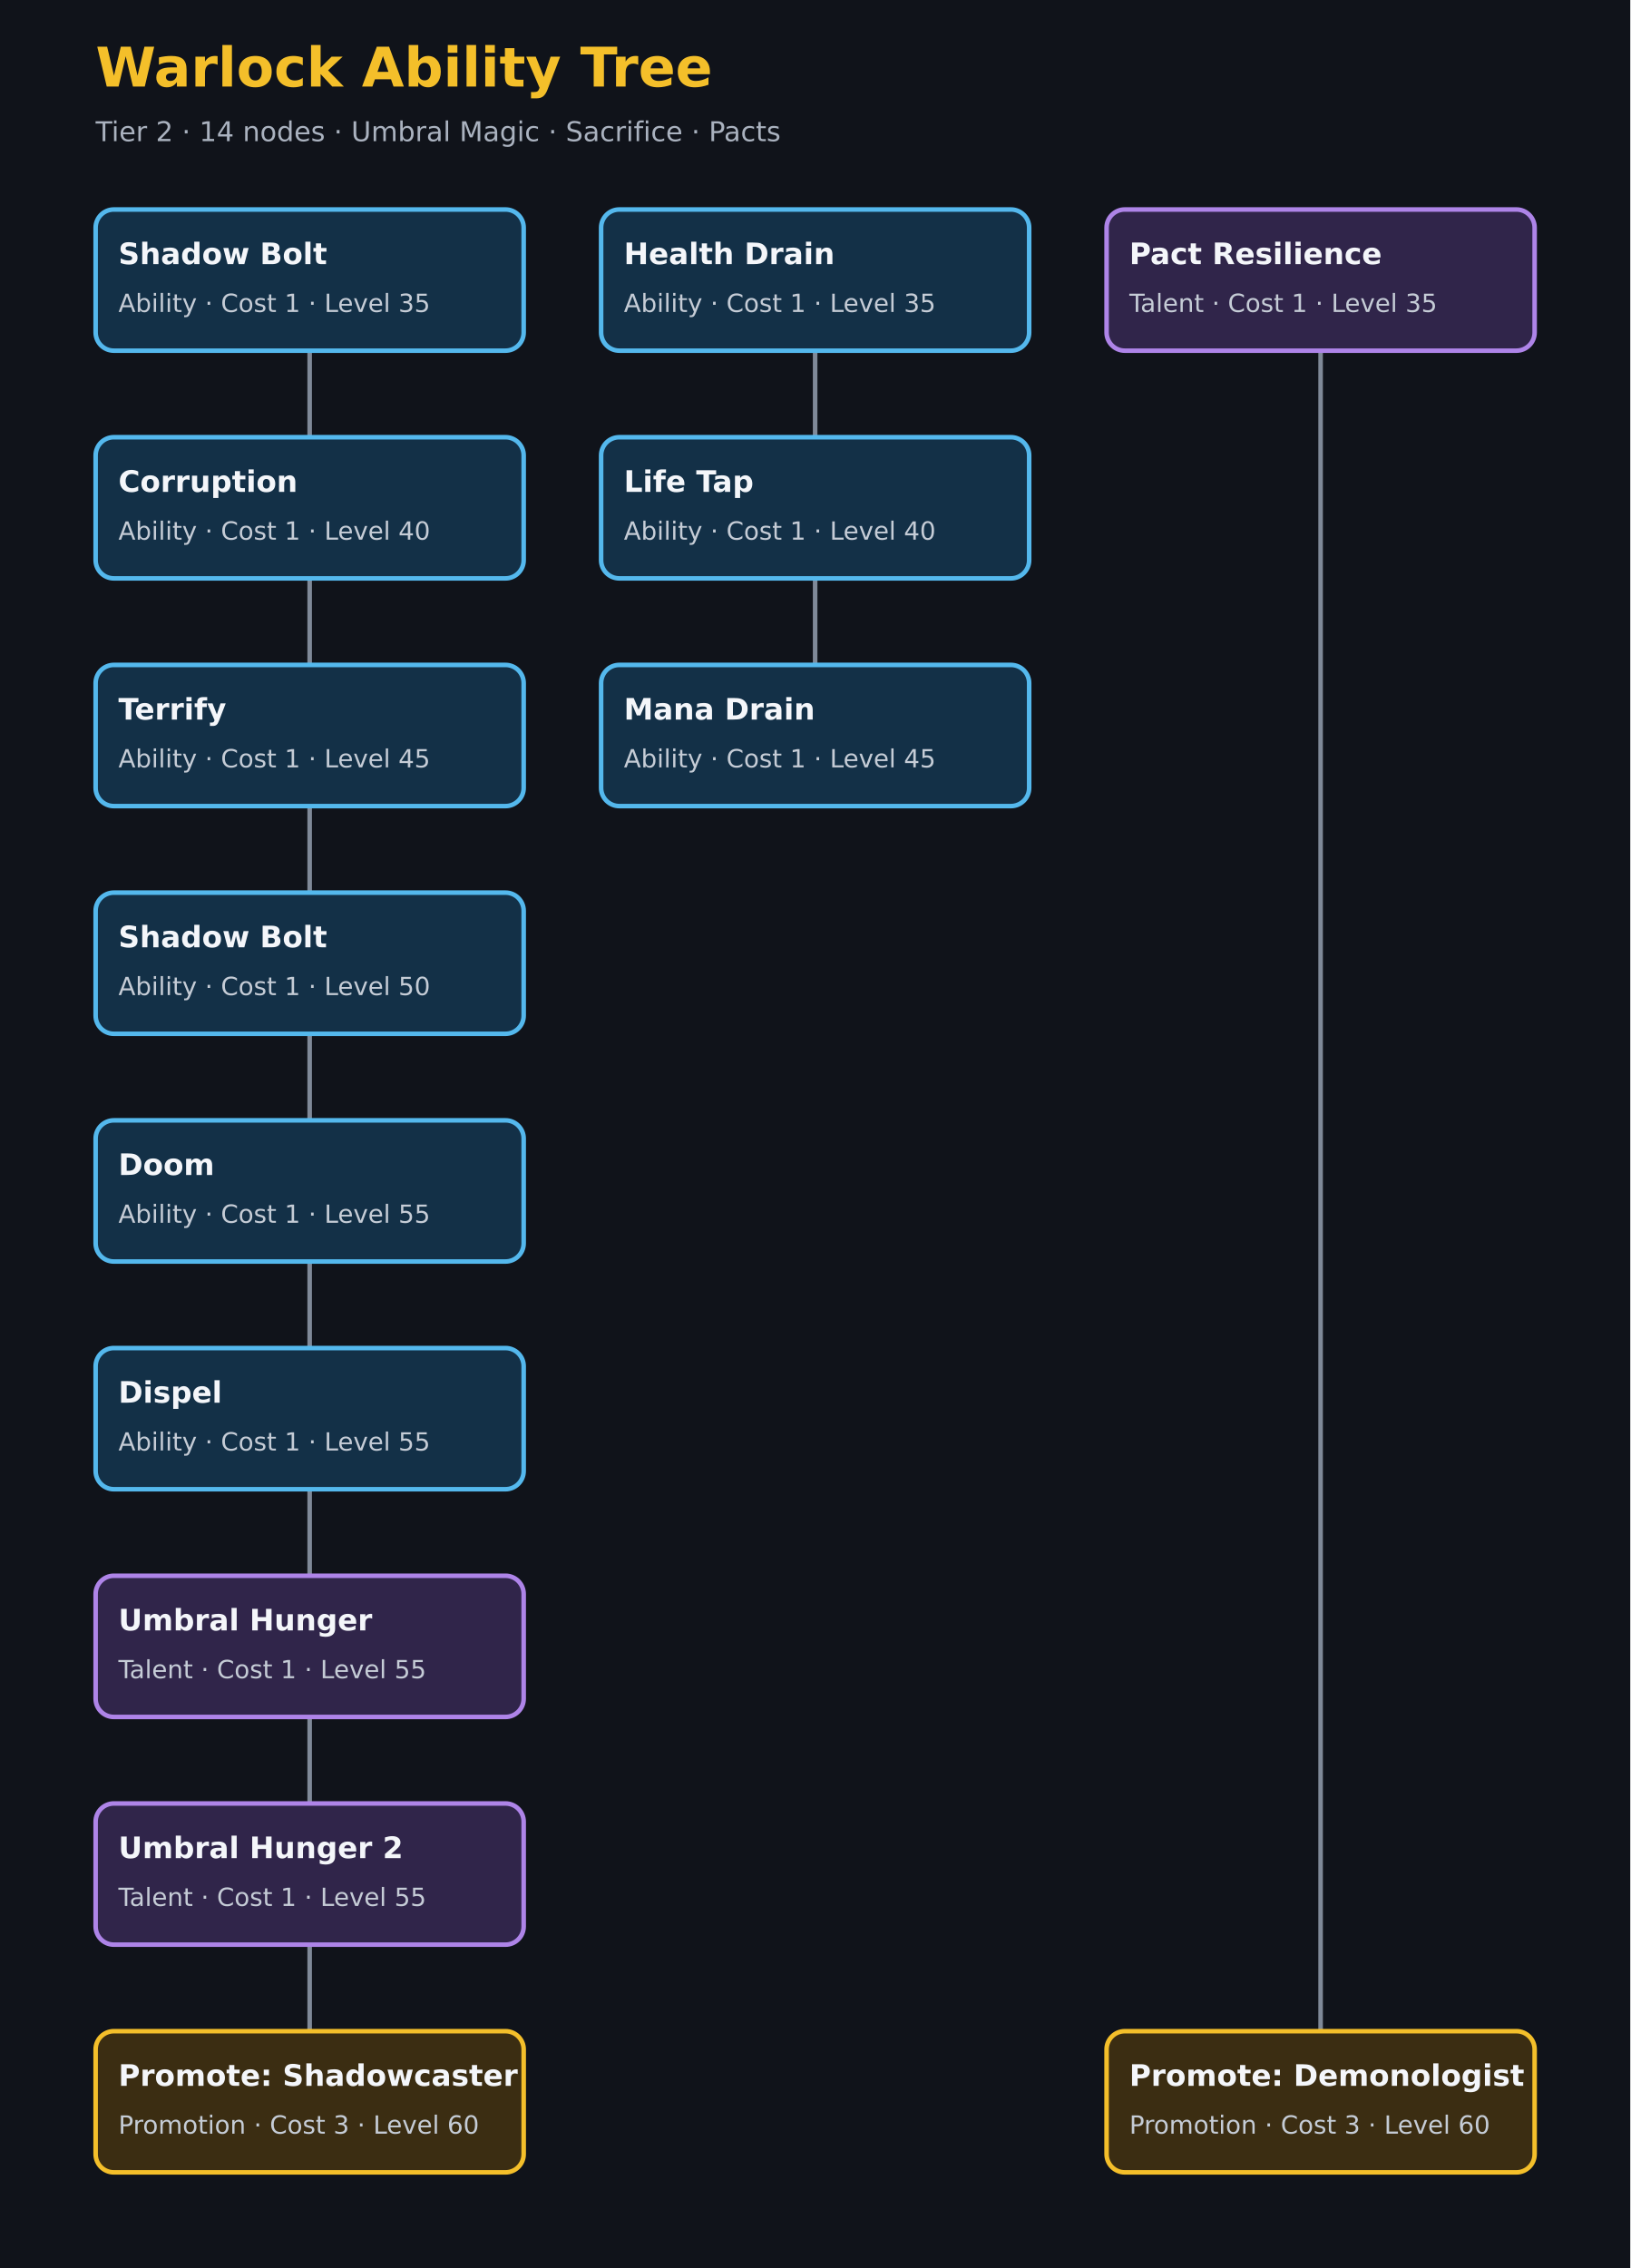
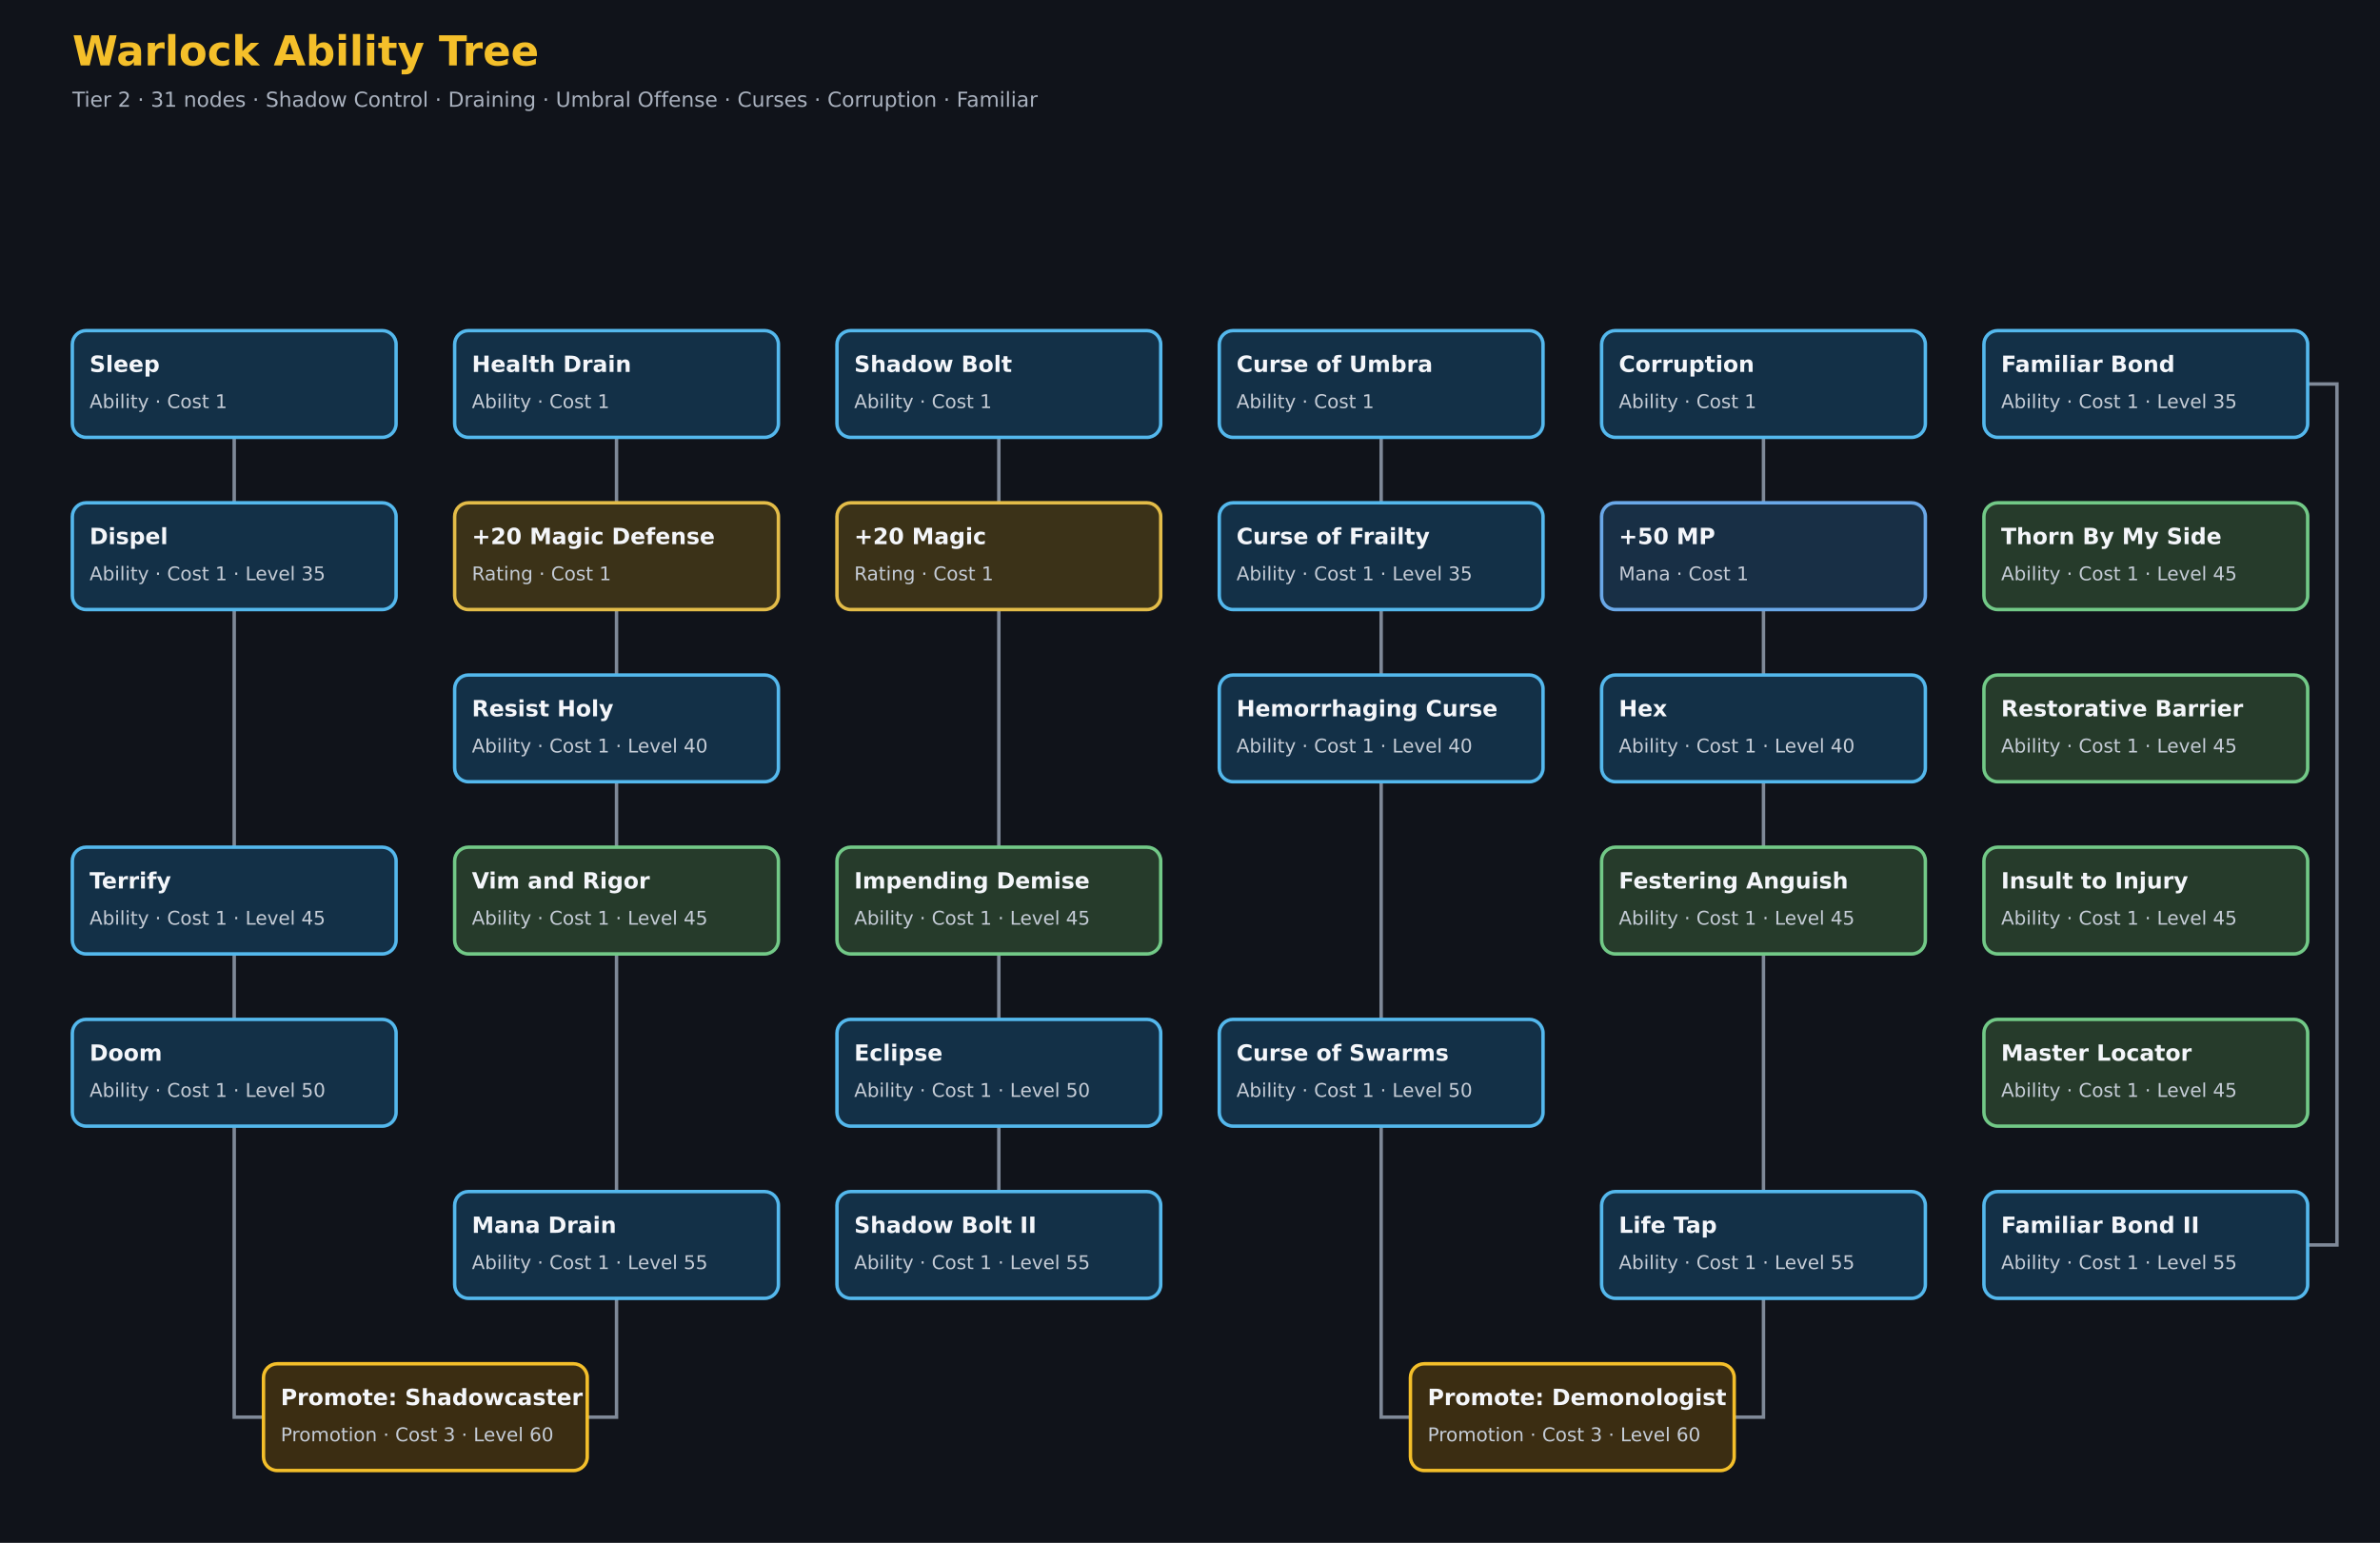
- <svg xmlns="http://www.w3.org/2000/svg" width="716" height="996" viewBox="0 0 716 996">
+ <svg xmlns="http://www.w3.org/2000/svg" width="1382" height="896" viewBox="0 0 1382 896">
  <style>
text{font-family:DejaVu Sans,Arial,sans-serif}
.title{fill:#f4bf2a;font-size:24px;font-weight:700}
.meta{fill:#aab2bf;font-size:12px}
.name{fill:#f4f6fa;font-size:13px;font-weight:700}
.detail{fill:#c5ccd6;font-size:11px}
.edge{fill:none;stroke:#7f8998;stroke-width:2}
</style>
-   <rect width="716" height="996" fill="#10131a" />
+   <rect width="1382" height="896" fill="#10131a" />
  <text class="title" x="42" y="38">Warlock Ability Tree</text>
-   <text class="meta" x="42" y="62">Tier 2 · 14 nodes · Umbral Magic · Sacrifice · Pacts</text>
-   <path class="edge" d="M 136.0 123.0 V 173.0 H 136.0 V 223.0" />
-   <path class="edge" d="M 358.0 123.0 V 173.0 H 358.0 V 223.0" />
+   <text class="meta" x="42" y="62">Tier 2 · 31 nodes · Shadow Control · Draining · Umbral Offense · Curses · Corruption · Familiar</text>
  <path class="edge" d="M 136.0 223.0 V 273.0 H 136.0 V 323.0" />
-   <path class="edge" d="M 136.0 323.0 V 373.0 H 136.0 V 423.0" />
-   <path class="edge" d="M 136.0 423.0 V 473.0 H 136.0 V 523.0" />
+   <path class="edge" d="M 136.0 323.0 V 423.0 H 136.0 V 523.0" />
+   <path class="edge" d="M 136.0 523.0 V 573.0 H 136.0 V 623.0" />
  <path class="edge" d="M 358.0 223.0 V 273.0 H 358.0 V 323.0" />
-   <path class="edge" d="M 136.0 523.0 V 573.0 H 136.0 V 623.0" />
-   <path class="edge" d="M 136.0 623.0 V 673.0 H 136.0 V 723.0" />
-   <path class="edge" d="M 136.0 723.0 V 773.0 H 136.0 V 823.0" />
-   <path class="edge" d="M 136.0 823.0 V 873.0 H 136.0 V 923.0" />
-   <path class="edge" d="M 580.0 123.0 V 523.0 H 580.0 V 923.0" />
-   <rect x="42.0" y="92.0" width="188" height="62" rx="8" fill="#133047" stroke="#54b8ed" stroke-width="2" />
-   <text class="name" x="52.0" y="116.0">Shadow Bolt</text>
-   <text class="detail" x="52.0" y="137.0">Ability · Cost 1 · Level 35</text>
+   <path class="edge" d="M 358.0 323.0 V 373.0 H 358.0 V 423.0" />
+   <path class="edge" d="M 358.0 423.0 V 473.0 H 358.0 V 523.0" />
+   <path class="edge" d="M 358.0 523.0 V 623.0 H 358.0 V 723.0" />
+   <path class="edge" d="M 580.0 223.0 V 273.0 H 580.0 V 323.0" />
+   <path class="edge" d="M 580.0 323.0 V 423.0 H 580.0 V 523.0" />
+   <path class="edge" d="M 580.0 523.0 V 573.0 H 580.0 V 623.0" />
+   <path class="edge" d="M 580.0 623.0 V 673.0 H 580.0 V 723.0" />
+   <path class="edge" d="M 802.0 223.0 V 273.0 H 802.0 V 323.0" />
+   <path class="edge" d="M 802.0 323.0 V 373.0 H 802.0 V 423.0" />
+   <path class="edge" d="M 802.0 423.0 V 523.0 H 802.0 V 623.0" />
+   <path class="edge" d="M 1024.0 223.0 V 273.0 H 1024.0 V 323.0" />
+   <path class="edge" d="M 1024.0 323.0 V 373.0 H 1024.0 V 423.0" />
+   <path class="edge" d="M 1024.0 423.0 V 473.0 H 1024.0 V 523.0" />
+   <path class="edge" d="M 1024.0 523.0 V 623.0 H 1024.0 V 723.0" />
+   <path class="edge" d="M 1340.0 223.0 H 1357.0 V 723.0 H 1340.0" />
+   <path class="edge" d="M 136.0 623.0 V 823.0 H 247.0 V 823.0" />
+   <path class="edge" d="M 358.0 723.0 V 823.0 H 247.0 V 823.0" />
+   <path class="edge" d="M 802.0 623.0 V 823.0 H 913.0 V 823.0" />
+   <path class="edge" d="M 1024.0 723.0 V 823.0 H 913.0 V 823.0" />
  <rect x="42.0" y="192.0" width="188" height="62" rx="8" fill="#133047" stroke="#54b8ed" stroke-width="2" />
-   <text class="name" x="52.0" y="216.0">Corruption</text>
-   <text class="detail" x="52.0" y="237.0">Ability · Cost 1 · Level 40</text>
-   <rect x="264.0" y="92.0" width="188" height="62" rx="8" fill="#133047" stroke="#54b8ed" stroke-width="2" />
-   <text class="name" x="274.0" y="116.0">Health Drain</text>
-   <text class="detail" x="274.0" y="137.0">Ability · Cost 1 · Level 35</text>
+   <text class="name" x="52.0" y="216.0">Sleep</text>
+   <text class="detail" x="52.0" y="237.0">Ability · Cost 1</text>
+   <rect x="42.0" y="292.0" width="188" height="62" rx="8" fill="#133047" stroke="#54b8ed" stroke-width="2" />
+   <text class="name" x="52.0" y="316.0">Dispel</text>
+   <text class="detail" x="52.0" y="337.0">Ability · Cost 1 · Level 35</text>
+   <rect x="42.0" y="492.0" width="188" height="62" rx="8" fill="#133047" stroke="#54b8ed" stroke-width="2" />
+   <text class="name" x="52.0" y="516.0">Terrify</text>
+   <text class="detail" x="52.0" y="537.0">Ability · Cost 1 · Level 45</text>
+   <rect x="42.0" y="592.0" width="188" height="62" rx="8" fill="#133047" stroke="#54b8ed" stroke-width="2" />
+   <text class="name" x="52.0" y="616.0">Doom</text>
+   <text class="detail" x="52.0" y="637.0">Ability · Cost 1 · Level 50</text>
  <rect x="264.0" y="192.0" width="188" height="62" rx="8" fill="#133047" stroke="#54b8ed" stroke-width="2" />
-   <text class="name" x="274.0" y="216.0">Life Tap</text>
-   <text class="detail" x="274.0" y="237.0">Ability · Cost 1 · Level 40</text>
-   <rect x="42.0" y="292.0" width="188" height="62" rx="8" fill="#133047" stroke="#54b8ed" stroke-width="2" />
-   <text class="name" x="52.0" y="316.0">Terrify</text>
-   <text class="detail" x="52.0" y="337.0">Ability · Cost 1 · Level 45</text>
-   <rect x="42.0" y="392.0" width="188" height="62" rx="8" fill="#133047" stroke="#54b8ed" stroke-width="2" />
-   <text class="name" x="52.0" y="416.0">Shadow Bolt</text>
-   <text class="detail" x="52.0" y="437.0">Ability · Cost 1 · Level 50</text>
-   <rect x="42.0" y="492.0" width="188" height="62" rx="8" fill="#133047" stroke="#54b8ed" stroke-width="2" />
-   <text class="name" x="52.0" y="516.0">Doom</text>
-   <text class="detail" x="52.0" y="537.0">Ability · Cost 1 · Level 55</text>
-   <rect x="264.0" y="292.0" width="188" height="62" rx="8" fill="#133047" stroke="#54b8ed" stroke-width="2" />
-   <text class="name" x="274.0" y="316.0">Mana Drain</text>
-   <text class="detail" x="274.0" y="337.0">Ability · Cost 1 · Level 45</text>
-   <rect x="42.0" y="592.0" width="188" height="62" rx="8" fill="#133047" stroke="#54b8ed" stroke-width="2" />
-   <text class="name" x="52.0" y="616.0">Dispel</text>
-   <text class="detail" x="52.0" y="637.0">Ability · Cost 1 · Level 55</text>
-   <rect x="42.0" y="692.0" width="188" height="62" rx="8" fill="#30254a" stroke="#ae84e8" stroke-width="2" />
-   <text class="name" x="52.0" y="716.0">Umbral Hunger</text>
-   <text class="detail" x="52.0" y="737.0">Talent · Cost 1 · Level 55</text>
-   <rect x="486.0" y="92.0" width="188" height="62" rx="8" fill="#30254a" stroke="#ae84e8" stroke-width="2" />
-   <text class="name" x="496.0" y="116.0">Pact Resilience</text>
-   <text class="detail" x="496.0" y="137.0">Talent · Cost 1 · Level 35</text>
-   <rect x="42.0" y="792.0" width="188" height="62" rx="8" fill="#30254a" stroke="#ae84e8" stroke-width="2" />
-   <text class="name" x="52.0" y="816.0">Umbral Hunger 2</text>
-   <text class="detail" x="52.0" y="837.0">Talent · Cost 1 · Level 55</text>
-   <rect x="42.0" y="892.0" width="188" height="62" rx="8" fill="#3b2d12" stroke="#f4bf2a" stroke-width="2" />
-   <text class="name" x="52.0" y="916.0">Promote: Shadowcaster</text>
-   <text class="detail" x="52.0" y="937.0">Promotion · Cost 3 · Level 60</text>
-   <rect x="486.0" y="892.0" width="188" height="62" rx="8" fill="#3b2d12" stroke="#f4bf2a" stroke-width="2" />
-   <text class="name" x="496.0" y="916.0">Promote: Demonologist</text>
-   <text class="detail" x="496.0" y="937.0">Promotion · Cost 3 · Level 60</text>
+   <text class="name" x="274.0" y="216.0">Health Drain</text>
+   <text class="detail" x="274.0" y="237.0">Ability · Cost 1</text>
+   <rect x="264.0" y="292.0" width="188" height="62" rx="8" fill="#3b3218" stroke="#e3bc48" stroke-width="2" />
+   <text class="name" x="274.0" y="316.0">+20 Magic Defense</text>
+   <text class="detail" x="274.0" y="337.0">Rating · Cost 1</text>
+   <rect x="264.0" y="392.0" width="188" height="62" rx="8" fill="#133047" stroke="#54b8ed" stroke-width="2" />
+   <text class="name" x="274.0" y="416.0">Resist Holy</text>
+   <text class="detail" x="274.0" y="437.0">Ability · Cost 1 · Level 40</text>
+   <rect x="264.0" y="492.0" width="188" height="62" rx="8" fill="#263b2b" stroke="#72c987" stroke-width="2" />
+   <text class="name" x="274.0" y="516.0">Vim and Rigor</text>
+   <text class="detail" x="274.0" y="537.0">Ability · Cost 1 · Level 45</text>
+   <rect x="264.0" y="692.0" width="188" height="62" rx="8" fill="#133047" stroke="#54b8ed" stroke-width="2" />
+   <text class="name" x="274.0" y="716.0">Mana Drain</text>
+   <text class="detail" x="274.0" y="737.0">Ability · Cost 1 · Level 55</text>
+   <rect x="486.0" y="192.0" width="188" height="62" rx="8" fill="#133047" stroke="#54b8ed" stroke-width="2" />
+   <text class="name" x="496.0" y="216.0">Shadow Bolt</text>
+   <text class="detail" x="496.0" y="237.0">Ability · Cost 1</text>
+   <rect x="486.0" y="292.0" width="188" height="62" rx="8" fill="#3b3218" stroke="#e3bc48" stroke-width="2" />
+   <text class="name" x="496.0" y="316.0">+20 Magic</text>
+   <text class="detail" x="496.0" y="337.0">Rating · Cost 1</text>
+   <rect x="486.0" y="492.0" width="188" height="62" rx="8" fill="#263b2b" stroke="#72c987" stroke-width="2" />
+   <text class="name" x="496.0" y="516.0">Impending Demise</text>
+   <text class="detail" x="496.0" y="537.0">Ability · Cost 1 · Level 45</text>
+   <rect x="486.0" y="592.0" width="188" height="62" rx="8" fill="#133047" stroke="#54b8ed" stroke-width="2" />
+   <text class="name" x="496.0" y="616.0">Eclipse</text>
+   <text class="detail" x="496.0" y="637.0">Ability · Cost 1 · Level 50</text>
+   <rect x="486.0" y="692.0" width="188" height="62" rx="8" fill="#133047" stroke="#54b8ed" stroke-width="2" />
+   <text class="name" x="496.0" y="716.0">Shadow Bolt II</text>
+   <text class="detail" x="496.0" y="737.0">Ability · Cost 1 · Level 55</text>
+   <rect x="708.0" y="192.0" width="188" height="62" rx="8" fill="#133047" stroke="#54b8ed" stroke-width="2" />
+   <text class="name" x="718.0" y="216.0">Curse of Umbra</text>
+   <text class="detail" x="718.0" y="237.0">Ability · Cost 1</text>
+   <rect x="708.0" y="292.0" width="188" height="62" rx="8" fill="#133047" stroke="#54b8ed" stroke-width="2" />
+   <text class="name" x="718.0" y="316.0">Curse of Frailty</text>
+   <text class="detail" x="718.0" y="337.0">Ability · Cost 1 · Level 35</text>
+   <rect x="708.0" y="392.0" width="188" height="62" rx="8" fill="#133047" stroke="#54b8ed" stroke-width="2" />
+   <text class="name" x="718.0" y="416.0">Hemorrhaging Curse</text>
+   <text class="detail" x="718.0" y="437.0">Ability · Cost 1 · Level 40</text>
+   <rect x="708.0" y="592.0" width="188" height="62" rx="8" fill="#133047" stroke="#54b8ed" stroke-width="2" />
+   <text class="name" x="718.0" y="616.0">Curse of Swarms</text>
+   <text class="detail" x="718.0" y="637.0">Ability · Cost 1 · Level 50</text>
+   <rect x="930.0" y="192.0" width="188" height="62" rx="8" fill="#133047" stroke="#54b8ed" stroke-width="2" />
+   <text class="name" x="940.0" y="216.0">Corruption</text>
+   <text class="detail" x="940.0" y="237.0">Ability · Cost 1</text>
+   <rect x="930.0" y="292.0" width="188" height="62" rx="8" fill="#182f45" stroke="#6aa8e8" stroke-width="2" />
+   <text class="name" x="940.0" y="316.0">+50 MP</text>
+   <text class="detail" x="940.0" y="337.0">Mana · Cost 1</text>
+   <rect x="930.0" y="392.0" width="188" height="62" rx="8" fill="#133047" stroke="#54b8ed" stroke-width="2" />
+   <text class="name" x="940.0" y="416.0">Hex</text>
+   <text class="detail" x="940.0" y="437.0">Ability · Cost 1 · Level 40</text>
+   <rect x="930.0" y="492.0" width="188" height="62" rx="8" fill="#263b2b" stroke="#72c987" stroke-width="2" />
+   <text class="name" x="940.0" y="516.0">Festering Anguish</text>
+   <text class="detail" x="940.0" y="537.0">Ability · Cost 1 · Level 45</text>
+   <rect x="930.0" y="692.0" width="188" height="62" rx="8" fill="#133047" stroke="#54b8ed" stroke-width="2" />
+   <text class="name" x="940.0" y="716.0">Life Tap</text>
+   <text class="detail" x="940.0" y="737.0">Ability · Cost 1 · Level 55</text>
+   <rect x="1152.0" y="192.0" width="188" height="62" rx="8" fill="#133047" stroke="#54b8ed" stroke-width="2" />
+   <text class="name" x="1162.0" y="216.0">Familiar Bond</text>
+   <text class="detail" x="1162.0" y="237.0">Ability · Cost 1 · Level 35</text>
+   <rect x="1152.0" y="292.0" width="188" height="62" rx="8" fill="#263b2b" stroke="#72c987" stroke-width="2" />
+   <text class="name" x="1162.0" y="316.0">Thorn By My Side</text>
+   <text class="detail" x="1162.0" y="337.0">Ability · Cost 1 · Level 45</text>
+   <rect x="1152.0" y="392.0" width="188" height="62" rx="8" fill="#263b2b" stroke="#72c987" stroke-width="2" />
+   <text class="name" x="1162.0" y="416.0">Restorative Barrier</text>
+   <text class="detail" x="1162.0" y="437.0">Ability · Cost 1 · Level 45</text>
+   <rect x="1152.0" y="492.0" width="188" height="62" rx="8" fill="#263b2b" stroke="#72c987" stroke-width="2" />
+   <text class="name" x="1162.0" y="516.0">Insult to Injury</text>
+   <text class="detail" x="1162.0" y="537.0">Ability · Cost 1 · Level 45</text>
+   <rect x="1152.0" y="592.0" width="188" height="62" rx="8" fill="#263b2b" stroke="#72c987" stroke-width="2" />
+   <text class="name" x="1162.0" y="616.0">Master Locator</text>
+   <text class="detail" x="1162.0" y="637.0">Ability · Cost 1 · Level 45</text>
+   <rect x="1152.0" y="692.0" width="188" height="62" rx="8" fill="#133047" stroke="#54b8ed" stroke-width="2" />
+   <text class="name" x="1162.0" y="716.0">Familiar Bond II</text>
+   <text class="detail" x="1162.0" y="737.0">Ability · Cost 1 · Level 55</text>
+   <rect x="153.0" y="792.0" width="188" height="62" rx="8" fill="#3b2d12" stroke="#f4bf2a" stroke-width="2" />
+   <text class="name" x="163.0" y="816.0">Promote: Shadowcaster</text>
+   <text class="detail" x="163.0" y="837.0">Promotion · Cost 3 · Level 60</text>
+   <rect x="819.0" y="792.0" width="188" height="62" rx="8" fill="#3b2d12" stroke="#f4bf2a" stroke-width="2" />
+   <text class="name" x="829.0" y="816.0">Promote: Demonologist</text>
+   <text class="detail" x="829.0" y="837.0">Promotion · Cost 3 · Level 60</text>
</svg>
